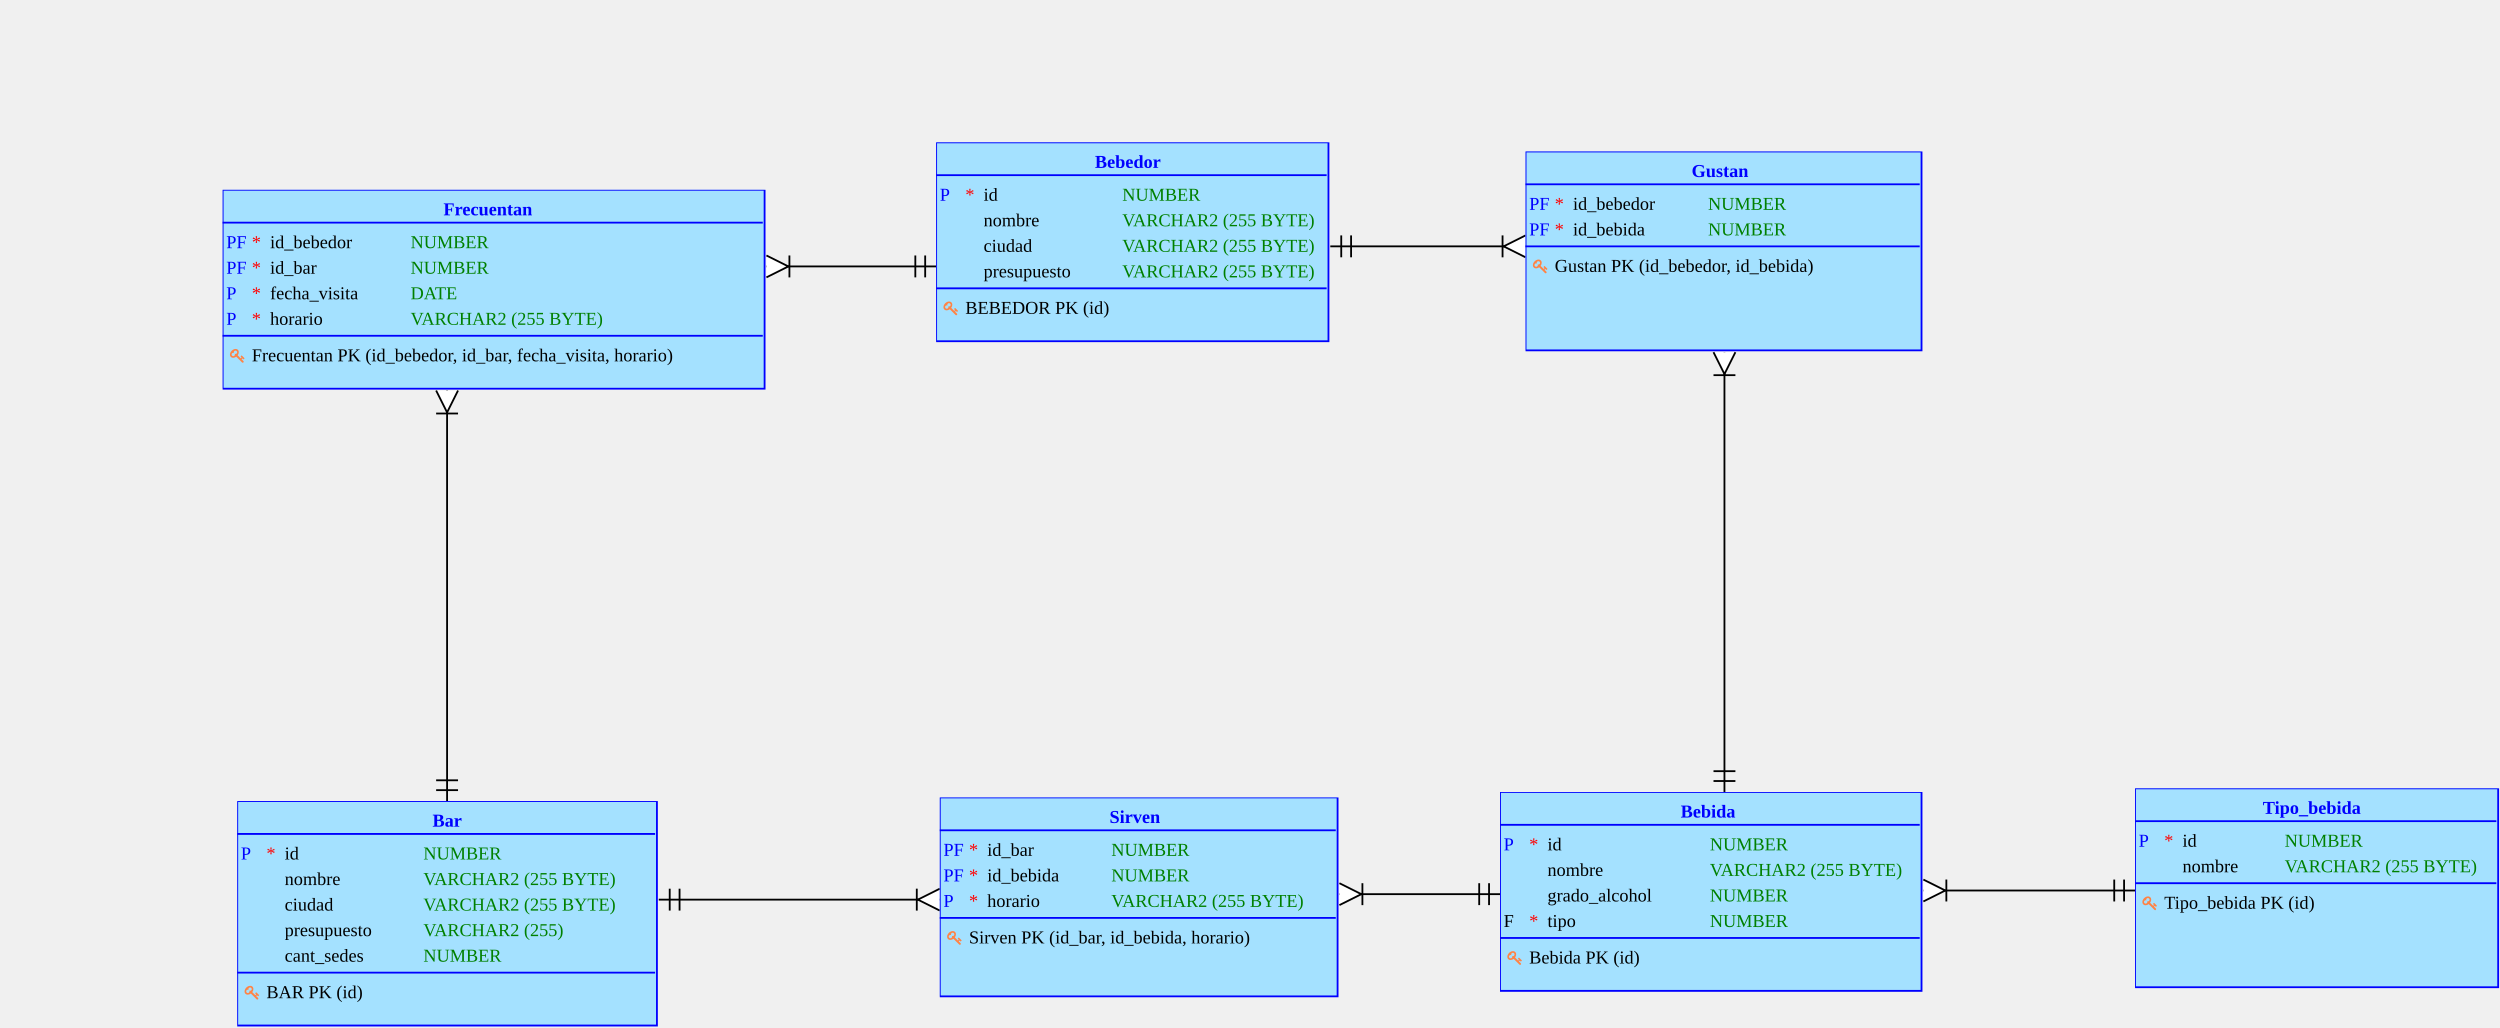
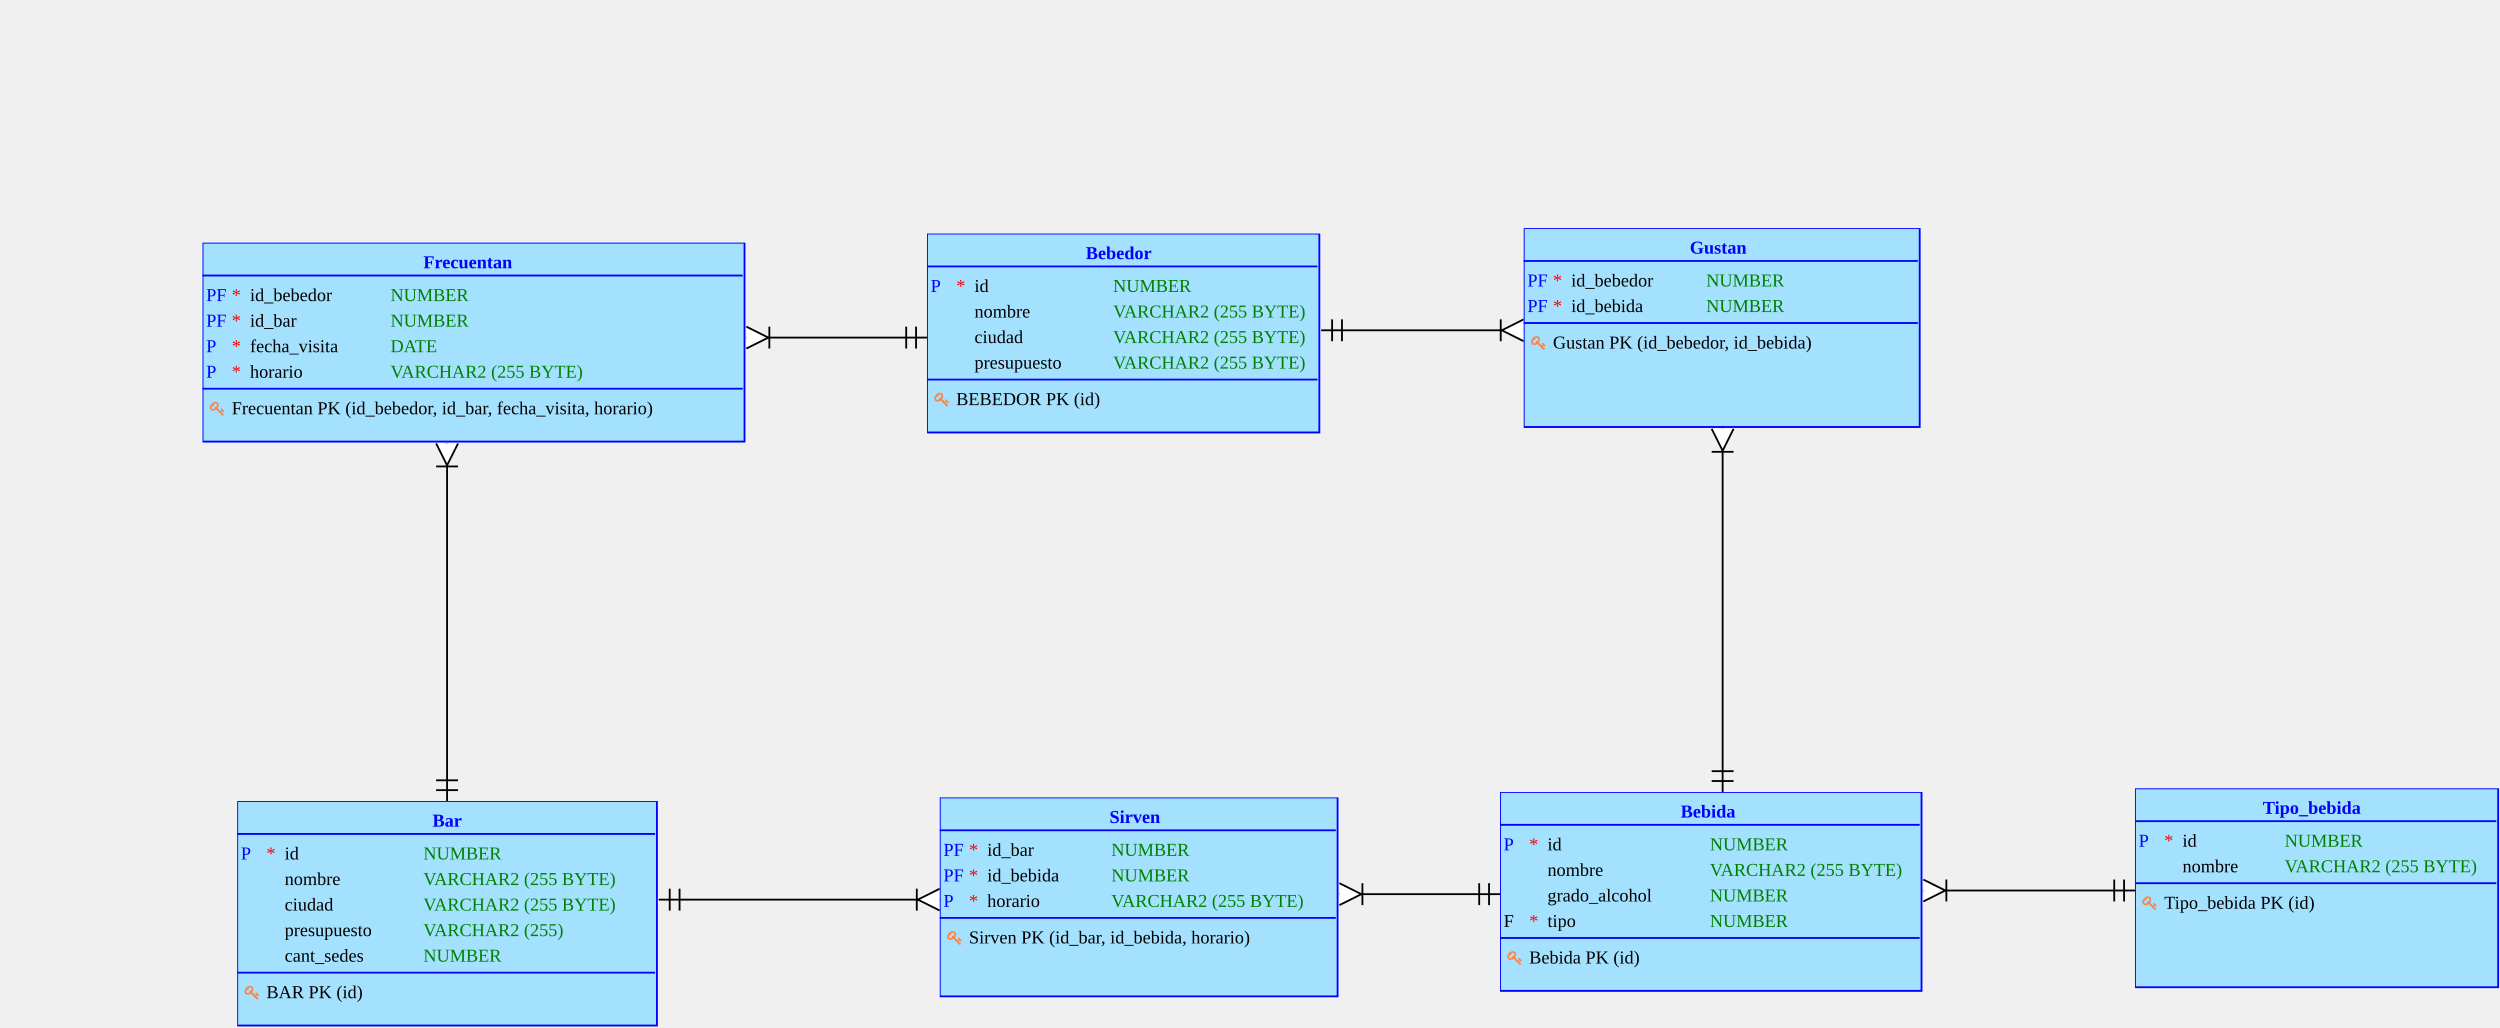
<svg xmlns="http://www.w3.org/2000/svg" xmlns:xlink="http://www.w3.org/1999/xlink" version="1.1" width="1370" height="563">
  <defs id="dmw_defs">
    <svg id="fk_sym" viewBox="0 0 48.665 48.665" style="enable-background:new 0 0 48.665 48.665;">
      <g>
        <path d="M40.332,31.592c-2.377,0-4.515,1-6.033,2.598l-17.737-8.686c0.061-0.406,0.103-0.82,0.103-1.246    c0-0.414-0.04-0.818-0.098-1.215l17.711-8.589c1.519,1.609,3.666,2.619,6.054,2.619c4.603,0,8.333-3.731,8.333-8.333    c0-4.603-3.73-8.333-8.333-8.333s-8.333,3.73-8.333,8.333c0,0.414,0.04,0.817,0.098,1.215l-17.709,8.589    c-1.519-1.609-3.666-2.619-6.054-2.619C3.73,15.925,0,19.656,0,24.258c0,4.603,3.73,8.333,8.333,8.333    c2.377,0,4.515-1,6.033-2.596l17.736,8.685c-0.062,0.406-0.104,0.82-0.104,1.245c0,4.604,3.73,8.333,8.333,8.333    s8.333-3.729,8.333-8.333C48.665,35.322,44.935,31.592,40.332,31.592z" fill="#13bf3b" />
      </g>
    </svg>
    <svg id="pk_sym" viewBox="0 0 480.509 480.509" style="enable-background:new 0 0 480.509 480.509;">
      <g>
        <path d="M418.119,331.046c4.094,4.374,7.766,8.186,10.996,11.416c3.237,3.238,6.714,6.376,10.427,9.422   c3.71,3.042,6.427,4.568,8.135,4.568c3.241,0,9.517-4.661,18.843-13.99c9.328-9.321,13.989-15.604,13.989-18.842   c0-1.523-2.714-5.421-8.138-11.704c-5.421-6.276-12.364-13.702-20.838-22.271c-8.473-8.565-16.703-16.744-24.694-24.55   c-8.001-7.81-15.8-15.373-23.417-22.703c-7.611-7.327-11.992-11.56-13.135-12.703c-1.902-1.902-4.093-2.853-6.563-2.853   c-3.237,0-9.521,4.661-18.843,13.988c-9.328,9.322-13.989,15.605-13.989,18.843c0,1.711,1.522,4.421,4.568,8.138   c3.046,3.71,6.188,7.187,9.421,10.424c3.23,3.23,7.047,6.899,11.42,10.992c4.377,4.093,6.848,6.423,7.423,6.995l-27.408,27.404   L254.954,222.268c24.94-33.498,37.408-68.236,37.408-104.211c0-31.024-9.761-56.293-29.263-75.801   c-19.512-19.511-44.778-29.265-75.805-29.265c-30.454,0-60.244,9.042-89.363,27.119c-29.121,18.083-52.727,41.686-70.808,70.808   C9.042,140.038,0,169.828,0,200.28c0,31.029,9.753,56.286,29.265,75.803c19.511,19.517,44.777,29.27,75.801,29.27   c35.976,0,70.71-12.467,104.212-37.407l191.574,191.579c5.332,5.328,11.796,7.994,19.417,7.994c7.991,0,15.704-3.72,23.12-11.14   c7.426-7.426,11.143-15.129,11.143-23.127c0-7.617-2.666-14.092-7.994-19.417l-62.811-62.811l27.405-27.404   C411.699,324.195,414.033,326.666,418.119,331.046z M221.556,161.458c-10.656,10.657-23.601,15.987-38.828,15.987   c-7.996,0-15.896-1.812-23.7-5.43c3.617,7.808,5.426,15.706,5.426,23.7c0,15.229-5.327,28.171-15.987,38.828   c-10.66,10.655-23.606,15.986-38.831,15.986c-15.227,0-28.168-5.325-38.828-15.986c-10.657-10.657-15.987-23.599-15.987-38.828   c0-15.227,5.327-28.171,15.987-38.828C81.464,146.23,94.409,140.9,109.636,140.9c7.992,0,15.893,1.809,23.695,5.424   c-3.616-7.804-5.424-15.706-5.424-23.699c0-15.227,5.327-28.171,15.987-38.828c10.66-10.657,23.604-15.987,38.831-15.987   c15.227,0,28.171,5.327,38.828,15.987c10.657,10.66,15.987,23.601,15.987,38.828C237.539,137.852,232.209,150.797,221.556,161.458z   " fill="#ff8345" />
      </g>
    </svg>
    <svg id="uk_sym" viewBox="0 0 490 490" style="enable-background:new 0 0 490 490;">
      <g>
        <polygon points="236.99,11.41 0,246.348 236.99,478.678 236.99,350.609 129.864,245 236.99,139.391  " fill="#0064fb" />
        <polygon points="253.01,478.59 490,243.651 253.01,11.322 253.01,139.391 360.136,245 253.01,350.609  " fill="#0064fb" />
      </g>
    </svg>
    <svg id="link_sym" viewBox="0 0 1000 900" style="enable-background:new 0 0 1000 900;">
      <g>
        <path fill="black" d="M660.224 422.656c6.976 16.192-0.512 35.008-16.768 42.048-16.128 6.976-34.944-0.448-41.984-16.768-8.448-19.776-20.736-37.696-36.224-53.248-64.64-64.64-177.344-64.64-241.92 0l-145.216 145.28c-66.688 66.688-66.688 175.232 0 241.984 66.688 66.688 175.104 66.752 241.92 0l92.8-92.864c12.48-12.48 32.768-12.48 45.248 0s12.48 32.768 0 45.248l-92.8 92.864c-91.648 91.648-240.832 91.52-332.416 0-91.712-91.648-91.712-240.832 0-332.48l145.216-145.28c44.352-44.416 103.424-68.864 166.272-68.864s121.792 24.448 166.208 68.864c21.248 21.312 38.016 45.952 49.664 73.216zM891.136 401.344l-145.216 145.216c-88.768 88.832-243.712 88.832-332.416 0-21.312-21.312-38.080-45.952-49.728-73.216-7.040-16.256 0.448-35.072 16.704-42.048 16.064-6.784 35.008 0.512 41.984 16.768 8.512 19.776 20.8 37.696 36.288 53.248 64.64 64.64 177.344 64.64 241.92 0l145.216-145.216c66.688-66.688 66.688-175.232 0-241.984-66.752-66.624-175.168-66.688-241.92 0l-92.8 92.864c-12.48 12.48-32.768 12.48-45.248 0s-12.48-32.768 0-45.248l92.8-92.864c45.824-45.824 105.984-68.736 166.208-68.736s120.448 22.912 166.272 68.736c91.584 91.648 91.584 240.768-0.064 332.48z" />
      </g>
    </svg>
    <clipPath clipPathUnits="userSpaceOnUse" id="clipPath1_0_">
      <rect x="0" y="0" width="231" height="124" />
    </clipPath>
    <clipPath clipPathUnits="userSpaceOnUse" id="clipPath6_0_">
      <rect x="0" y="0" width="219" height="110" />
    </clipPath>
    <clipPath clipPathUnits="userSpaceOnUse" id="clipPath2_0_">
      <rect x="0" y="0" width="216" height="110" />
    </clipPath>
    <clipPath clipPathUnits="userSpaceOnUse" id="clipPath4_0_">
      <rect x="0" y="0" width="298" height="110" />
    </clipPath>
    <clipPath clipPathUnits="userSpaceOnUse" id="clipPath7_0_">
      <rect x="0" y="0" width="200" height="110" />
    </clipPath>
    <clipPath clipPathUnits="userSpaceOnUse" id="clipPath5_0_">
      <rect x="0" y="0" width="218" height="110" />
    </clipPath>
    <clipPath clipPathUnits="userSpaceOnUse" id="clipPath3_0_">
      <rect x="0" y="0" width="232" height="110" />
    </clipPath>
  </defs>
  <g stroke-linecap="butt">
-     <path stroke="rgb(0,0,0)" fill="none" stroke-opacity="1.0" stroke-width="1" d="M945 434 L945 193" />
-     <path stroke-dasharray="none" d="M939.0 428.0 L951.0 428.0 M939.0 422.6 L951.0 422.6" fill="white" stroke-width="1" stroke-opacity="1.0" stroke="rgb(0,0,0)" />
-     <path stroke-dasharray="none" d="M951.0 193.0 L945.0 205.0 L939.0 193.0 M951.0 205.6 L939.0 205.6" fill="white" stroke-width="1" stroke-opacity="1.0" stroke="rgb(0,0,0)" />
-   </g>
-   <g stroke-linecap="butt">
-     <path stroke="rgb(0,0,0)" fill="none" stroke-opacity="1.0" stroke-width="1" d="M245 439 L245 214" />
+     <path stroke="rgb(0,0,0)" fill="none" stroke-opacity="1.0" stroke-width="1" d="M944 434 L944 235" />
+     <path stroke-dasharray="none" d="M938.0 428.0 L950.0 428.0 M938.0 422.6 L950.0 422.6" fill="white" stroke-width="1" stroke-opacity="1.0" stroke="rgb(0,0,0)" />
+     <path stroke-dasharray="none" d="M950.0 235.0 L944.0 247.0 L938.0 235.0 M950.0 247.6 L938.0 247.6" fill="white" stroke-width="1" stroke-opacity="1.0" stroke="rgb(0,0,0)" />
+   </g>
+   <g stroke-linecap="butt">
+     <path stroke="rgb(0,0,0)" fill="none" stroke-opacity="1.0" stroke-width="1" d="M245 439 L245 243" />
    <path stroke-dasharray="none" d="M239.0 433.0 L251.0 433.0 M239.0 427.6 L251.0 427.6" fill="white" stroke-width="1" stroke-opacity="1.0" stroke="rgb(0,0,0)" />
-     <path stroke-dasharray="none" d="M251.0 214.0 L245.0 226.0 L239.0 214.0 M251.0 226.6 L239.0 226.6" fill="white" stroke-width="1" stroke-opacity="1.0" stroke="rgb(0,0,0)" />
-   </g>
-   <g stroke-linecap="butt">
-     <path stroke="rgb(0,0,0)" fill="none" stroke-opacity="1.0" stroke-width="1" d="M513 146 L420 146" />
-     <path stroke-dasharray="none" d="M507.0 152.0 L507.0 140.0 M501.6 152.0 L501.6 140.0" fill="white" stroke-width="1" stroke-opacity="1.0" stroke="rgb(0,0,0)" />
-     <path stroke-dasharray="none" d="M420.0 140.0 L432.0 146.0 L420.0 152.0 M432.6 140.0 L432.6 152.0" fill="white" stroke-width="1" stroke-opacity="1.0" stroke="rgb(0,0,0)" />
+     <path stroke-dasharray="none" d="M251.0 243.0 L245.0 255.0 L239.0 243.0 M251.0 255.6 L239.0 255.6" fill="white" stroke-width="1" stroke-opacity="1.0" stroke="rgb(0,0,0)" />
+   </g>
+   <g stroke-linecap="butt">
+     <path stroke="rgb(0,0,0)" fill="none" stroke-opacity="1.0" stroke-width="1" d="M508 185 L409 185" />
+     <path stroke-dasharray="none" d="M502.0 191.0 L502.0 179.0 M496.6 191.0 L496.6 179.0" fill="white" stroke-width="1" stroke-opacity="1.0" stroke="rgb(0,0,0)" />
+     <path stroke-dasharray="none" d="M409.0 179.0 L421.0 185.0 L409.0 191.0 M421.6 179.0 L421.6 191.0" fill="white" stroke-width="1" stroke-opacity="1.0" stroke="rgb(0,0,0)" />
  </g>
  <g stroke-linecap="butt">
    <path stroke="rgb(0,0,0)" fill="none" stroke-opacity="1.0" stroke-width="1" d="M1170 488 L1054 488" />
    <path stroke-dasharray="none" d="M1164.0 494.0 L1164.0 482.0 M1158.6 494.0 L1158.6 482.0" fill="white" stroke-width="1" stroke-opacity="1.0" stroke="rgb(0,0,0)" />
    <path stroke-dasharray="none" d="M1054.0 482.0 L1066.0 488.0 L1054.0 494.0 M1066.6 482.0 L1066.6 494.0" fill="white" stroke-width="1" stroke-opacity="1.0" stroke="rgb(0,0,0)" />
  </g>
  <g stroke-linecap="butt">
-     <path stroke="rgb(0,0,0)" fill="none" stroke-opacity="1.0" stroke-width="1" d="M729 135 L836 135" />
-     <path stroke-dasharray="none" d="M735.0 129.0 L735.0 141.0 M740.4 129.0 L740.4 141.0" fill="white" stroke-width="1" stroke-opacity="1.0" stroke="rgb(0,0,0)" />
-     <path stroke-dasharray="none" d="M836.0 141.0 L824.0 135.0 L836.0 129.0 M823.4 141.0 L823.4 129.0" fill="white" stroke-width="1" stroke-opacity="1.0" stroke="rgb(0,0,0)" />
+     <path stroke="rgb(0,0,0)" fill="none" stroke-opacity="1.0" stroke-width="1" d="M724 181 L835 181" />
+     <path stroke-dasharray="none" d="M730.0 175.0 L730.0 187.0 M735.4 175.0 L735.4 187.0" fill="white" stroke-width="1" stroke-opacity="1.0" stroke="rgb(0,0,0)" />
+     <path stroke-dasharray="none" d="M835.0 187.0 L823.0 181.0 L835.0 175.0 M822.4 187.0 L822.4 175.0" fill="white" stroke-width="1" stroke-opacity="1.0" stroke="rgb(0,0,0)" />
  </g>
  <g stroke-linecap="butt">
    <path stroke="rgb(0,0,0)" fill="none" stroke-opacity="1.0" stroke-width="1" d="M361 493 L515 493" />
    <path stroke-dasharray="none" d="M367.0 487.0 L367.0 499.0 M372.4 487.0 L372.4 499.0" fill="white" stroke-width="1" stroke-opacity="1.0" stroke="rgb(0,0,0)" />
    <path stroke-dasharray="none" d="M515.0 499.0 L503.0 493.0 L515.0 487.0 M502.4 499.0 L502.4 487.0" fill="white" stroke-width="1" stroke-opacity="1.0" stroke="rgb(0,0,0)" />
  </g>
  <g stroke-linecap="butt">
    <path stroke="rgb(0,0,0)" fill="none" stroke-opacity="1.0" stroke-width="1" d="M822 490 L734 490" />
    <path stroke-dasharray="none" d="M816.0 496.0 L816.0 484.0 M810.6 496.0 L810.6 484.0" fill="white" stroke-width="1" stroke-opacity="1.0" stroke="rgb(0,0,0)" />
    <path stroke-dasharray="none" d="M734.0 484.0 L746.0 490.0 L734.0 496.0 M746.6 484.0 L746.6 496.0" fill="white" stroke-width="1" stroke-opacity="1.0" stroke="rgb(0,0,0)" />
  </g>
-   <g fill="rgb(164,225,255)" stroke="rgb(0,0,255)" fill-opacity="1.0" stroke-opacity="1.0" clip-path="url(#clipPath5_0_)" transform="translate(836,83)">
+   <g fill="rgb(164,225,255)" stroke="rgb(0,0,255)" fill-opacity="1.0" stroke-opacity="1.0" clip-path="url(#clipPath1_0_)" transform="translate(130,439)">
+     <rect x="0" y="0" width="230" height="123" />
+     <text id="2FC3D3DB-8BC6240CA427" x="107" y="14" fill="rgb(0,0,255)" font-weight="bold" fill-opacity="1.0" font-size="10" stroke="none">
+ Bar
+ </text>
+     <line x1="0" y1="18" x2="229" y2="18" fill="none" stroke="rgb(0,0,255)" />
+     <text x="16" y="32" fill="rgb(255,0,0)" fill-opacity="1.0" font-size="10" stroke="none">
+ *
+ </text>
+     <text x="2" y="32" fill="rgb(0,0,255)" fill-opacity="1.0" font-size="10" stroke="none">
+ P
+ </text>
+     <text x="26" y="32" fill="rgb(0,0,0)" fill-opacity="1.0" font-size="10" stroke="none">
+ id
+ </text>
+     <text x="102" y="32" fill="rgb(0,128,0)" fill-opacity="1.0" font-size="10" stroke="none">
+ NUMBER
+ </text>
+     <text x="16" y="46" fill="rgb(255,0,0)" fill-opacity="1.0" font-size="10" stroke="none">
+ 
+ </text>
+     <text x="26" y="46" fill="rgb(0,0,0)" fill-opacity="1.0" font-size="10" stroke="none">
+ nombre
+ </text>
+     <text x="102" y="46" fill="rgb(0,128,0)" fill-opacity="1.0" font-size="10" stroke="none">
+ VARCHAR2 (255 BYTE)
+ </text>
+     <text x="16" y="60" fill="rgb(255,0,0)" fill-opacity="1.0" font-size="10" stroke="none">
+ 
+ </text>
+     <text x="26" y="60" fill="rgb(0,0,0)" fill-opacity="1.0" font-size="10" stroke="none">
+ ciudad
+ </text>
+     <text x="102" y="60" fill="rgb(0,128,0)" fill-opacity="1.0" font-size="10" stroke="none">
+ VARCHAR2 (255 BYTE)
+ </text>
+     <text x="16" y="74" fill="rgb(255,0,0)" fill-opacity="1.0" font-size="10" stroke="none">
+ 
+ </text>
+     <text x="26" y="74" fill="rgb(0,0,0)" fill-opacity="1.0" font-size="10" stroke="none">
+ presupuesto
+ </text>
+     <text x="102" y="74" fill="rgb(0,128,0)" fill-opacity="1.0" font-size="10" stroke="none">
+ VARCHAR2 (255)
+ </text>
+     <text x="16" y="88" fill="rgb(255,0,0)" fill-opacity="1.0" font-size="10" stroke="none">
+ 
+ </text>
+     <text x="26" y="88" fill="rgb(0,0,0)" fill-opacity="1.0" font-size="10" stroke="none">
+ cant_sedes
+ </text>
+     <text x="102" y="88" fill="rgb(0,128,0)" fill-opacity="1.0" font-size="10" stroke="none">
+ NUMBER
+ </text>
+     <line x1="0" y1="94" x2="229" y2="94" fill="none" stroke="rgb(0,0,255)" />
+     <use xlink:href="#pk_sym" x="4" y="101" width="8" height="8" fill-opacity="1.0" />
+     <text x="16" y="108" fill="rgb(0,0,0)" fill-opacity="1.0" font-size="10" stroke="none">
+ BAR PK (id)
+ </text>
+   </g>
+   <g fill="rgb(164,225,255)" stroke="rgb(0,0,255)" fill-opacity="1.0" stroke-opacity="1.0" clip-path="url(#clipPath7_0_)" transform="translate(1170,432)">
+     <rect x="0" y="0" width="199" height="109" />
+     <text id="B18ADFFB-565327CA4A37" x="70" y="14" fill="rgb(0,0,255)" font-weight="bold" fill-opacity="1.0" font-size="10" stroke="none">
+ Tipo_bebida
+ </text>
+     <line x1="0" y1="18" x2="198" y2="18" fill="none" stroke="rgb(0,0,255)" />
+     <text x="16" y="32" fill="rgb(255,0,0)" fill-opacity="1.0" font-size="10" stroke="none">
+ *
+ </text>
+     <text x="2" y="32" fill="rgb(0,0,255)" fill-opacity="1.0" font-size="10" stroke="none">
+ P
+ </text>
+     <text x="26" y="32" fill="rgb(0,0,0)" fill-opacity="1.0" font-size="10" stroke="none">
+ id
+ </text>
+     <text x="82" y="32" fill="rgb(0,128,0)" fill-opacity="1.0" font-size="10" stroke="none">
+ NUMBER
+ </text>
+     <text x="16" y="46" fill="rgb(255,0,0)" fill-opacity="1.0" font-size="10" stroke="none">
+ 
+ </text>
+     <text x="26" y="46" fill="rgb(0,0,0)" fill-opacity="1.0" font-size="10" stroke="none">
+ nombre
+ </text>
+     <text x="82" y="46" fill="rgb(0,128,0)" fill-opacity="1.0" font-size="10" stroke="none">
+ VARCHAR2 (255 BYTE)
+ </text>
+     <line x1="0" y1="52" x2="198" y2="52" fill="none" stroke="rgb(0,0,255)" />
+     <use xlink:href="#pk_sym" x="4" y="59" width="8" height="8" fill-opacity="1.0" />
+     <text x="16" y="66" fill="rgb(0,0,0)" fill-opacity="1.0" font-size="10" stroke="none">
+ Tipo_bebida PK (id)
+ </text>
+   </g>
+   <g fill="rgb(164,225,255)" stroke="rgb(0,0,255)" fill-opacity="1.0" stroke-opacity="1.0" clip-path="url(#clipPath3_0_)" transform="translate(822,434)">
+     <rect x="0" y="0" width="231" height="109" />
+     <text id="C0583877-FB5B814A40C7" x="99" y="14" fill="rgb(0,0,255)" font-weight="bold" fill-opacity="1.0" font-size="10" stroke="none">
+ Bebida
+ </text>
+     <line x1="0" y1="18" x2="230" y2="18" fill="none" stroke="rgb(0,0,255)" />
+     <text x="16" y="32" fill="rgb(255,0,0)" fill-opacity="1.0" font-size="10" stroke="none">
+ *
+ </text>
+     <text x="2" y="32" fill="rgb(0,0,255)" fill-opacity="1.0" font-size="10" stroke="none">
+ P
+ </text>
+     <text x="26" y="32" fill="rgb(0,0,0)" fill-opacity="1.0" font-size="10" stroke="none">
+ id
+ </text>
+     <text x="115" y="32" fill="rgb(0,128,0)" fill-opacity="1.0" font-size="10" stroke="none">
+ NUMBER
+ </text>
+     <text x="16" y="46" fill="rgb(255,0,0)" fill-opacity="1.0" font-size="10" stroke="none">
+ 
+ </text>
+     <text x="26" y="46" fill="rgb(0,0,0)" fill-opacity="1.0" font-size="10" stroke="none">
+ nombre
+ </text>
+     <text x="115" y="46" fill="rgb(0,128,0)" fill-opacity="1.0" font-size="10" stroke="none">
+ VARCHAR2 (255 BYTE)
+ </text>
+     <text x="16" y="60" fill="rgb(255,0,0)" fill-opacity="1.0" font-size="10" stroke="none">
+ 
+ </text>
+     <text x="26" y="60" fill="rgb(0,0,0)" fill-opacity="1.0" font-size="10" stroke="none">
+ grado_alcohol
+ </text>
+     <text x="115" y="60" fill="rgb(0,128,0)" fill-opacity="1.0" font-size="10" stroke="none">
+ NUMBER
+ </text>
+     <text x="16" y="74" fill="rgb(255,0,0)" fill-opacity="1.0" font-size="10" stroke="none">
+ *
+ </text>
+     <text x="2" y="74" fill="rgb(0,0,0)" fill-opacity="1.0" font-size="10" stroke="none">
+ F
+ </text>
+     <text x="26" y="74" fill="rgb(0,0,0)" fill-opacity="1.0" font-size="10" stroke="none">
+ tipo
+ </text>
+     <text x="115" y="74" fill="rgb(0,128,0)" fill-opacity="1.0" font-size="10" stroke="none">
+ NUMBER
+ </text>
+     <line x1="0" y1="80" x2="230" y2="80" fill="none" stroke="rgb(0,0,255)" />
+     <use xlink:href="#pk_sym" x="4" y="87" width="8" height="8" fill-opacity="1.0" />
+     <text x="16" y="94" fill="rgb(0,0,0)" fill-opacity="1.0" font-size="10" stroke="none">
+ Bebida PK (id)
+ </text>
+   </g>
+   <g fill="rgb(164,225,255)" stroke="rgb(0,0,255)" fill-opacity="1.0" stroke-opacity="1.0" clip-path="url(#clipPath6_0_)" transform="translate(515,437)">
+     <rect x="0" y="0" width="218" height="109" />
+     <text id="5B64E7A8-4D05B6084CB6" x="93" y="14" fill="rgb(0,0,255)" font-weight="bold" fill-opacity="1.0" font-size="10" stroke="none">
+ Sirven
+ </text>
+     <line x1="0" y1="18" x2="217" y2="18" fill="none" stroke="rgb(0,0,255)" />
+     <text x="16" y="32" fill="rgb(255,0,0)" fill-opacity="1.0" font-size="10" stroke="none">
+ *
+ </text>
+     <text x="2" y="32" fill="rgb(0,0,255)" fill-opacity="1.0" font-size="10" stroke="none">
+ PF
+ </text>
+     <text x="26" y="32" fill="rgb(0,0,0)" fill-opacity="1.0" font-size="10" stroke="none">
+ id_bar
+ </text>
+     <text x="94" y="32" fill="rgb(0,128,0)" fill-opacity="1.0" font-size="10" stroke="none">
+ NUMBER
+ </text>
+     <text x="16" y="46" fill="rgb(255,0,0)" fill-opacity="1.0" font-size="10" stroke="none">
+ *
+ </text>
+     <text x="2" y="46" fill="rgb(0,0,255)" fill-opacity="1.0" font-size="10" stroke="none">
+ PF
+ </text>
+     <text x="26" y="46" fill="rgb(0,0,0)" fill-opacity="1.0" font-size="10" stroke="none">
+ id_bebida
+ </text>
+     <text x="94" y="46" fill="rgb(0,128,0)" fill-opacity="1.0" font-size="10" stroke="none">
+ NUMBER
+ </text>
+     <text x="16" y="60" fill="rgb(255,0,0)" fill-opacity="1.0" font-size="10" stroke="none">
+ *
+ </text>
+     <text x="2" y="60" fill="rgb(0,0,255)" fill-opacity="1.0" font-size="10" stroke="none">
+ P
+ </text>
+     <text x="26" y="60" fill="rgb(0,0,0)" fill-opacity="1.0" font-size="10" stroke="none">
+ horario
+ </text>
+     <text x="94" y="60" fill="rgb(0,128,0)" fill-opacity="1.0" font-size="10" stroke="none">
+ VARCHAR2 (255 BYTE)
+ </text>
+     <line x1="0" y1="66" x2="217" y2="66" fill="none" stroke="rgb(0,0,255)" />
+     <use xlink:href="#pk_sym" x="4" y="73" width="8" height="8" fill-opacity="1.0" />
+     <text x="16" y="80" fill="rgb(0,0,0)" fill-opacity="1.0" font-size="10" stroke="none">
+ Sirven PK (id_bar, id_bebida, horario)
+ </text>
+   </g>
+   <g fill="rgb(164,225,255)" stroke="rgb(0,0,255)" fill-opacity="1.0" stroke-opacity="1.0" clip-path="url(#clipPath5_0_)" transform="translate(835,125)">
    <rect x="0" y="0" width="217" height="109" />
    <text id="B946D595-AA75B5410444" x="91" y="14" fill="rgb(0,0,255)" font-weight="bold" fill-opacity="1.0" font-size="10" stroke="none">
Gustan
</text>
    <line x1="0" y1="18" x2="216" y2="18" fill="none" stroke="rgb(0,0,255)" />
    <text x="16" y="32" fill="rgb(255,0,0)" fill-opacity="1.0" font-size="10" stroke="none">
*
</text>
    <text x="2" y="32" fill="rgb(0,0,255)" fill-opacity="1.0" font-size="10" stroke="none">
PF
</text>
    <text x="26" y="32" fill="rgb(0,0,0)" fill-opacity="1.0" font-size="10" stroke="none">
id_bebedor
</text>
    <text x="100" y="32" fill="rgb(0,128,0)" fill-opacity="1.0" font-size="10" stroke="none">
NUMBER
</text>
    <text x="16" y="46" fill="rgb(255,0,0)" fill-opacity="1.0" font-size="10" stroke="none">
*
</text>
    <text x="2" y="46" fill="rgb(0,0,255)" fill-opacity="1.0" font-size="10" stroke="none">
PF
</text>
    <text x="26" y="46" fill="rgb(0,0,0)" fill-opacity="1.0" font-size="10" stroke="none">
id_bebida
</text>
    <text x="100" y="46" fill="rgb(0,128,0)" fill-opacity="1.0" font-size="10" stroke="none">
NUMBER
</text>
    <line x1="0" y1="52" x2="216" y2="52" fill="none" stroke="rgb(0,0,255)" />
    <use xlink:href="#pk_sym" x="4" y="59" width="8" height="8" fill-opacity="1.0" />
    <text x="16" y="66" fill="rgb(0,0,0)" fill-opacity="1.0" font-size="10" stroke="none">
Gustan PK (id_bebedor, id_bebida)
</text>
  </g>
-   <g fill="rgb(164,225,255)" stroke="rgb(0,0,255)" fill-opacity="1.0" stroke-opacity="1.0" clip-path="url(#clipPath1_0_)" transform="translate(130,439)">
-     <rect x="0" y="0" width="230" height="123" />
-     <text id="2FC3D3DB-8BC6240CA427" x="107" y="14" fill="rgb(0,0,255)" font-weight="bold" fill-opacity="1.0" font-size="10" stroke="none">
- Bar
- </text>
-     <line x1="0" y1="18" x2="229" y2="18" fill="none" stroke="rgb(0,0,255)" />
-     <text x="16" y="32" fill="rgb(255,0,0)" fill-opacity="1.0" font-size="10" stroke="none">
- *
- </text>
-     <text x="2" y="32" fill="rgb(0,0,255)" fill-opacity="1.0" font-size="10" stroke="none">
- P
- </text>
-     <text x="26" y="32" fill="rgb(0,0,0)" fill-opacity="1.0" font-size="10" stroke="none">
- id
- </text>
-     <text x="102" y="32" fill="rgb(0,128,0)" fill-opacity="1.0" font-size="10" stroke="none">
- NUMBER
- </text>
-     <text x="16" y="46" fill="rgb(255,0,0)" fill-opacity="1.0" font-size="10" stroke="none">
- 
- </text>
-     <text x="26" y="46" fill="rgb(0,0,0)" fill-opacity="1.0" font-size="10" stroke="none">
- nombre
- </text>
-     <text x="102" y="46" fill="rgb(0,128,0)" fill-opacity="1.0" font-size="10" stroke="none">
- VARCHAR2 (255 BYTE)
- </text>
-     <text x="16" y="60" fill="rgb(255,0,0)" fill-opacity="1.0" font-size="10" stroke="none">
- 
- </text>
-     <text x="26" y="60" fill="rgb(0,0,0)" fill-opacity="1.0" font-size="10" stroke="none">
- ciudad
- </text>
-     <text x="102" y="60" fill="rgb(0,128,0)" fill-opacity="1.0" font-size="10" stroke="none">
- VARCHAR2 (255 BYTE)
- </text>
-     <text x="16" y="74" fill="rgb(255,0,0)" fill-opacity="1.0" font-size="10" stroke="none">
- 
- </text>
-     <text x="26" y="74" fill="rgb(0,0,0)" fill-opacity="1.0" font-size="10" stroke="none">
- presupuesto
- </text>
-     <text x="102" y="74" fill="rgb(0,128,0)" fill-opacity="1.0" font-size="10" stroke="none">
- VARCHAR2 (255)
- </text>
-     <text x="16" y="88" fill="rgb(255,0,0)" fill-opacity="1.0" font-size="10" stroke="none">
- 
- </text>
-     <text x="26" y="88" fill="rgb(0,0,0)" fill-opacity="1.0" font-size="10" stroke="none">
- cant_sedes
- </text>
-     <text x="102" y="88" fill="rgb(0,128,0)" fill-opacity="1.0" font-size="10" stroke="none">
- NUMBER
- </text>
-     <line x1="0" y1="94" x2="229" y2="94" fill="none" stroke="rgb(0,0,255)" />
-     <use xlink:href="#pk_sym" x="4" y="101" width="8" height="8" fill-opacity="1.0" />
-     <text x="16" y="108" fill="rgb(0,0,0)" fill-opacity="1.0" font-size="10" stroke="none">
- BAR PK (id)
- </text>
-   </g>
-   <g fill="rgb(164,225,255)" stroke="rgb(0,0,255)" fill-opacity="1.0" stroke-opacity="1.0" clip-path="url(#clipPath2_0_)" transform="translate(513,78)">
+   <g fill="rgb(164,225,255)" stroke="rgb(0,0,255)" fill-opacity="1.0" stroke-opacity="1.0" clip-path="url(#clipPath2_0_)" transform="translate(508,128)">
    <rect x="0" y="0" width="215" height="109" />
    <text id="8252F54D-B35EB9839CC7" x="87" y="14" fill="rgb(0,0,255)" font-weight="bold" fill-opacity="1.0" font-size="10" stroke="none">
Bebedor
</text>
    <line x1="0" y1="18" x2="214" y2="18" fill="none" stroke="rgb(0,0,255)" />
    <text x="16" y="32" fill="rgb(255,0,0)" fill-opacity="1.0" font-size="10" stroke="none">
*
</text>
    <text x="2" y="32" fill="rgb(0,0,255)" fill-opacity="1.0" font-size="10" stroke="none">
P
</text>
    <text x="26" y="32" fill="rgb(0,0,0)" fill-opacity="1.0" font-size="10" stroke="none">
id
</text>
    <text x="102" y="32" fill="rgb(0,128,0)" fill-opacity="1.0" font-size="10" stroke="none">
NUMBER
</text>
    <text x="16" y="46" fill="rgb(255,0,0)" fill-opacity="1.0" font-size="10" stroke="none">

</text>
    <text x="26" y="46" fill="rgb(0,0,0)" fill-opacity="1.0" font-size="10" stroke="none">
nombre
</text>
    <text x="102" y="46" fill="rgb(0,128,0)" fill-opacity="1.0" font-size="10" stroke="none">
VARCHAR2 (255 BYTE)
</text>
    <text x="16" y="60" fill="rgb(255,0,0)" fill-opacity="1.0" font-size="10" stroke="none">

</text>
    <text x="26" y="60" fill="rgb(0,0,0)" fill-opacity="1.0" font-size="10" stroke="none">
ciudad
</text>
    <text x="102" y="60" fill="rgb(0,128,0)" fill-opacity="1.0" font-size="10" stroke="none">
VARCHAR2 (255 BYTE)
</text>
    <text x="16" y="74" fill="rgb(255,0,0)" fill-opacity="1.0" font-size="10" stroke="none">

</text>
    <text x="26" y="74" fill="rgb(0,0,0)" fill-opacity="1.0" font-size="10" stroke="none">
presupuesto
</text>
    <text x="102" y="74" fill="rgb(0,128,0)" fill-opacity="1.0" font-size="10" stroke="none">
VARCHAR2 (255 BYTE)
</text>
    <line x1="0" y1="80" x2="214" y2="80" fill="none" stroke="rgb(0,0,255)" />
    <use xlink:href="#pk_sym" x="4" y="87" width="8" height="8" fill-opacity="1.0" />
    <text x="16" y="94" fill="rgb(0,0,0)" fill-opacity="1.0" font-size="10" stroke="none">
BEBEDOR PK (id)
</text>
  </g>
-   <g fill="rgb(164,225,255)" stroke="rgb(0,0,255)" fill-opacity="1.0" stroke-opacity="1.0" clip-path="url(#clipPath7_0_)" transform="translate(1170,432)">
-     <rect x="0" y="0" width="199" height="109" />
-     <text id="B18ADFFB-565327CA4A37" x="70" y="14" fill="rgb(0,0,255)" font-weight="bold" fill-opacity="1.0" font-size="10" stroke="none">
- Tipo_bebida
- </text>
-     <line x1="0" y1="18" x2="198" y2="18" fill="none" stroke="rgb(0,0,255)" />
-     <text x="16" y="32" fill="rgb(255,0,0)" fill-opacity="1.0" font-size="10" stroke="none">
- *
- </text>
-     <text x="2" y="32" fill="rgb(0,0,255)" fill-opacity="1.0" font-size="10" stroke="none">
- P
- </text>
-     <text x="26" y="32" fill="rgb(0,0,0)" fill-opacity="1.0" font-size="10" stroke="none">
- id
- </text>
-     <text x="82" y="32" fill="rgb(0,128,0)" fill-opacity="1.0" font-size="10" stroke="none">
- NUMBER
- </text>
-     <text x="16" y="46" fill="rgb(255,0,0)" fill-opacity="1.0" font-size="10" stroke="none">
- 
- </text>
-     <text x="26" y="46" fill="rgb(0,0,0)" fill-opacity="1.0" font-size="10" stroke="none">
- nombre
- </text>
-     <text x="82" y="46" fill="rgb(0,128,0)" fill-opacity="1.0" font-size="10" stroke="none">
- VARCHAR2 (255 BYTE)
- </text>
-     <line x1="0" y1="52" x2="198" y2="52" fill="none" stroke="rgb(0,0,255)" />
-     <use xlink:href="#pk_sym" x="4" y="59" width="8" height="8" fill-opacity="1.0" />
-     <text x="16" y="66" fill="rgb(0,0,0)" fill-opacity="1.0" font-size="10" stroke="none">
- Tipo_bebida PK (id)
- </text>
-   </g>
-   <g fill="rgb(164,225,255)" stroke="rgb(0,0,255)" fill-opacity="1.0" stroke-opacity="1.0" clip-path="url(#clipPath3_0_)" transform="translate(822,434)">
-     <rect x="0" y="0" width="231" height="109" />
-     <text id="C0583877-FB5B814A40C7" x="99" y="14" fill="rgb(0,0,255)" font-weight="bold" fill-opacity="1.0" font-size="10" stroke="none">
- Bebida
- </text>
-     <line x1="0" y1="18" x2="230" y2="18" fill="none" stroke="rgb(0,0,255)" />
-     <text x="16" y="32" fill="rgb(255,0,0)" fill-opacity="1.0" font-size="10" stroke="none">
- *
- </text>
-     <text x="2" y="32" fill="rgb(0,0,255)" fill-opacity="1.0" font-size="10" stroke="none">
- P
- </text>
-     <text x="26" y="32" fill="rgb(0,0,0)" fill-opacity="1.0" font-size="10" stroke="none">
- id
- </text>
-     <text x="115" y="32" fill="rgb(0,128,0)" fill-opacity="1.0" font-size="10" stroke="none">
- NUMBER
- </text>
-     <text x="16" y="46" fill="rgb(255,0,0)" fill-opacity="1.0" font-size="10" stroke="none">
- 
- </text>
-     <text x="26" y="46" fill="rgb(0,0,0)" fill-opacity="1.0" font-size="10" stroke="none">
- nombre
- </text>
-     <text x="115" y="46" fill="rgb(0,128,0)" fill-opacity="1.0" font-size="10" stroke="none">
- VARCHAR2 (255 BYTE)
- </text>
-     <text x="16" y="60" fill="rgb(255,0,0)" fill-opacity="1.0" font-size="10" stroke="none">
- 
- </text>
-     <text x="26" y="60" fill="rgb(0,0,0)" fill-opacity="1.0" font-size="10" stroke="none">
- grado_alcohol
- </text>
-     <text x="115" y="60" fill="rgb(0,128,0)" fill-opacity="1.0" font-size="10" stroke="none">
- NUMBER
- </text>
-     <text x="16" y="74" fill="rgb(255,0,0)" fill-opacity="1.0" font-size="10" stroke="none">
- *
- </text>
-     <text x="2" y="74" fill="rgb(0,0,0)" fill-opacity="1.0" font-size="10" stroke="none">
- F
- </text>
-     <text x="26" y="74" fill="rgb(0,0,0)" fill-opacity="1.0" font-size="10" stroke="none">
- tipo
- </text>
-     <text x="115" y="74" fill="rgb(0,128,0)" fill-opacity="1.0" font-size="10" stroke="none">
- NUMBER
- </text>
-     <line x1="0" y1="80" x2="230" y2="80" fill="none" stroke="rgb(0,0,255)" />
-     <use xlink:href="#pk_sym" x="4" y="87" width="8" height="8" fill-opacity="1.0" />
-     <text x="16" y="94" fill="rgb(0,0,0)" fill-opacity="1.0" font-size="10" stroke="none">
- Bebida PK (id)
- </text>
-   </g>
-   <g fill="rgb(164,225,255)" stroke="rgb(0,0,255)" fill-opacity="1.0" stroke-opacity="1.0" clip-path="url(#clipPath6_0_)" transform="translate(515,437)">
-     <rect x="0" y="0" width="218" height="109" />
-     <text id="5B64E7A8-4D05B6084CB6" x="93" y="14" fill="rgb(0,0,255)" font-weight="bold" fill-opacity="1.0" font-size="10" stroke="none">
- Sirven
- </text>
-     <line x1="0" y1="18" x2="217" y2="18" fill="none" stroke="rgb(0,0,255)" />
-     <text x="16" y="32" fill="rgb(255,0,0)" fill-opacity="1.0" font-size="10" stroke="none">
- *
- </text>
-     <text x="2" y="32" fill="rgb(0,0,255)" fill-opacity="1.0" font-size="10" stroke="none">
- PF
- </text>
-     <text x="26" y="32" fill="rgb(0,0,0)" fill-opacity="1.0" font-size="10" stroke="none">
- id_bar
- </text>
-     <text x="94" y="32" fill="rgb(0,128,0)" fill-opacity="1.0" font-size="10" stroke="none">
- NUMBER
- </text>
-     <text x="16" y="46" fill="rgb(255,0,0)" fill-opacity="1.0" font-size="10" stroke="none">
- *
- </text>
-     <text x="2" y="46" fill="rgb(0,0,255)" fill-opacity="1.0" font-size="10" stroke="none">
- PF
- </text>
-     <text x="26" y="46" fill="rgb(0,0,0)" fill-opacity="1.0" font-size="10" stroke="none">
- id_bebida
- </text>
-     <text x="94" y="46" fill="rgb(0,128,0)" fill-opacity="1.0" font-size="10" stroke="none">
- NUMBER
- </text>
-     <text x="16" y="60" fill="rgb(255,0,0)" fill-opacity="1.0" font-size="10" stroke="none">
- *
- </text>
-     <text x="2" y="60" fill="rgb(0,0,255)" fill-opacity="1.0" font-size="10" stroke="none">
- P
- </text>
-     <text x="26" y="60" fill="rgb(0,0,0)" fill-opacity="1.0" font-size="10" stroke="none">
- horario
- </text>
-     <text x="94" y="60" fill="rgb(0,128,0)" fill-opacity="1.0" font-size="10" stroke="none">
- VARCHAR2 (255 BYTE)
- </text>
-     <line x1="0" y1="66" x2="217" y2="66" fill="none" stroke="rgb(0,0,255)" />
-     <use xlink:href="#pk_sym" x="4" y="73" width="8" height="8" fill-opacity="1.0" />
-     <text x="16" y="80" fill="rgb(0,0,0)" fill-opacity="1.0" font-size="10" stroke="none">
- Sirven PK (id_bar, id_bebida, horario)
- </text>
-   </g>
-   <g fill="rgb(164,225,255)" stroke="rgb(0,0,255)" fill-opacity="1.0" stroke-opacity="1.0" clip-path="url(#clipPath4_0_)" transform="translate(122,104)">
+   <g fill="rgb(164,225,255)" stroke="rgb(0,0,255)" fill-opacity="1.0" stroke-opacity="1.0" clip-path="url(#clipPath4_0_)" transform="translate(111,133)">
    <rect x="0" y="0" width="297" height="109" />
    <text id="A4BEEBD9-0BC37E1BF63A" x="121" y="14" fill="rgb(0,0,255)" font-weight="bold" fill-opacity="1.0" font-size="10" stroke="none">
Frecuentan
</text>
    <line x1="0" y1="18" x2="296" y2="18" fill="none" stroke="rgb(0,0,255)" />
    <text x="16" y="32" fill="rgb(255,0,0)" fill-opacity="1.0" font-size="10" stroke="none">
*
</text>
    <text x="2" y="32" fill="rgb(0,0,255)" fill-opacity="1.0" font-size="10" stroke="none">
PF
</text>
    <text x="26" y="32" fill="rgb(0,0,0)" fill-opacity="1.0" font-size="10" stroke="none">
id_bebedor
</text>
    <text x="103" y="32" fill="rgb(0,128,0)" fill-opacity="1.0" font-size="10" stroke="none">
NUMBER
</text>
    <text x="16" y="46" fill="rgb(255,0,0)" fill-opacity="1.0" font-size="10" stroke="none">
*
</text>
    <text x="2" y="46" fill="rgb(0,0,255)" fill-opacity="1.0" font-size="10" stroke="none">
PF
</text>
    <text x="26" y="46" fill="rgb(0,0,0)" fill-opacity="1.0" font-size="10" stroke="none">
id_bar
</text>
    <text x="103" y="46" fill="rgb(0,128,0)" fill-opacity="1.0" font-size="10" stroke="none">
NUMBER
</text>
    <text x="16" y="60" fill="rgb(255,0,0)" fill-opacity="1.0" font-size="10" stroke="none">
*
</text>
    <text x="2" y="60" fill="rgb(0,0,255)" fill-opacity="1.0" font-size="10" stroke="none">
P
</text>
    <text x="26" y="60" fill="rgb(0,0,0)" fill-opacity="1.0" font-size="10" stroke="none">
fecha_visita
</text>
    <text x="103" y="60" fill="rgb(0,128,0)" fill-opacity="1.0" font-size="10" stroke="none">
DATE
</text>
    <text x="16" y="74" fill="rgb(255,0,0)" fill-opacity="1.0" font-size="10" stroke="none">
*
</text>
    <text x="2" y="74" fill="rgb(0,0,255)" fill-opacity="1.0" font-size="10" stroke="none">
P
</text>
    <text x="26" y="74" fill="rgb(0,0,0)" fill-opacity="1.0" font-size="10" stroke="none">
horario
</text>
    <text x="103" y="74" fill="rgb(0,128,0)" fill-opacity="1.0" font-size="10" stroke="none">
VARCHAR2 (255 BYTE)
</text>
    <line x1="0" y1="80" x2="296" y2="80" fill="none" stroke="rgb(0,0,255)" />
    <use xlink:href="#pk_sym" x="4" y="87" width="8" height="8" fill-opacity="1.0" />
    <text x="16" y="94" fill="rgb(0,0,0)" fill-opacity="1.0" font-size="10" stroke="none">
Frecuentan PK (id_bebedor, id_bar, fecha_visita, horario)
</text>
  </g>
</svg>
